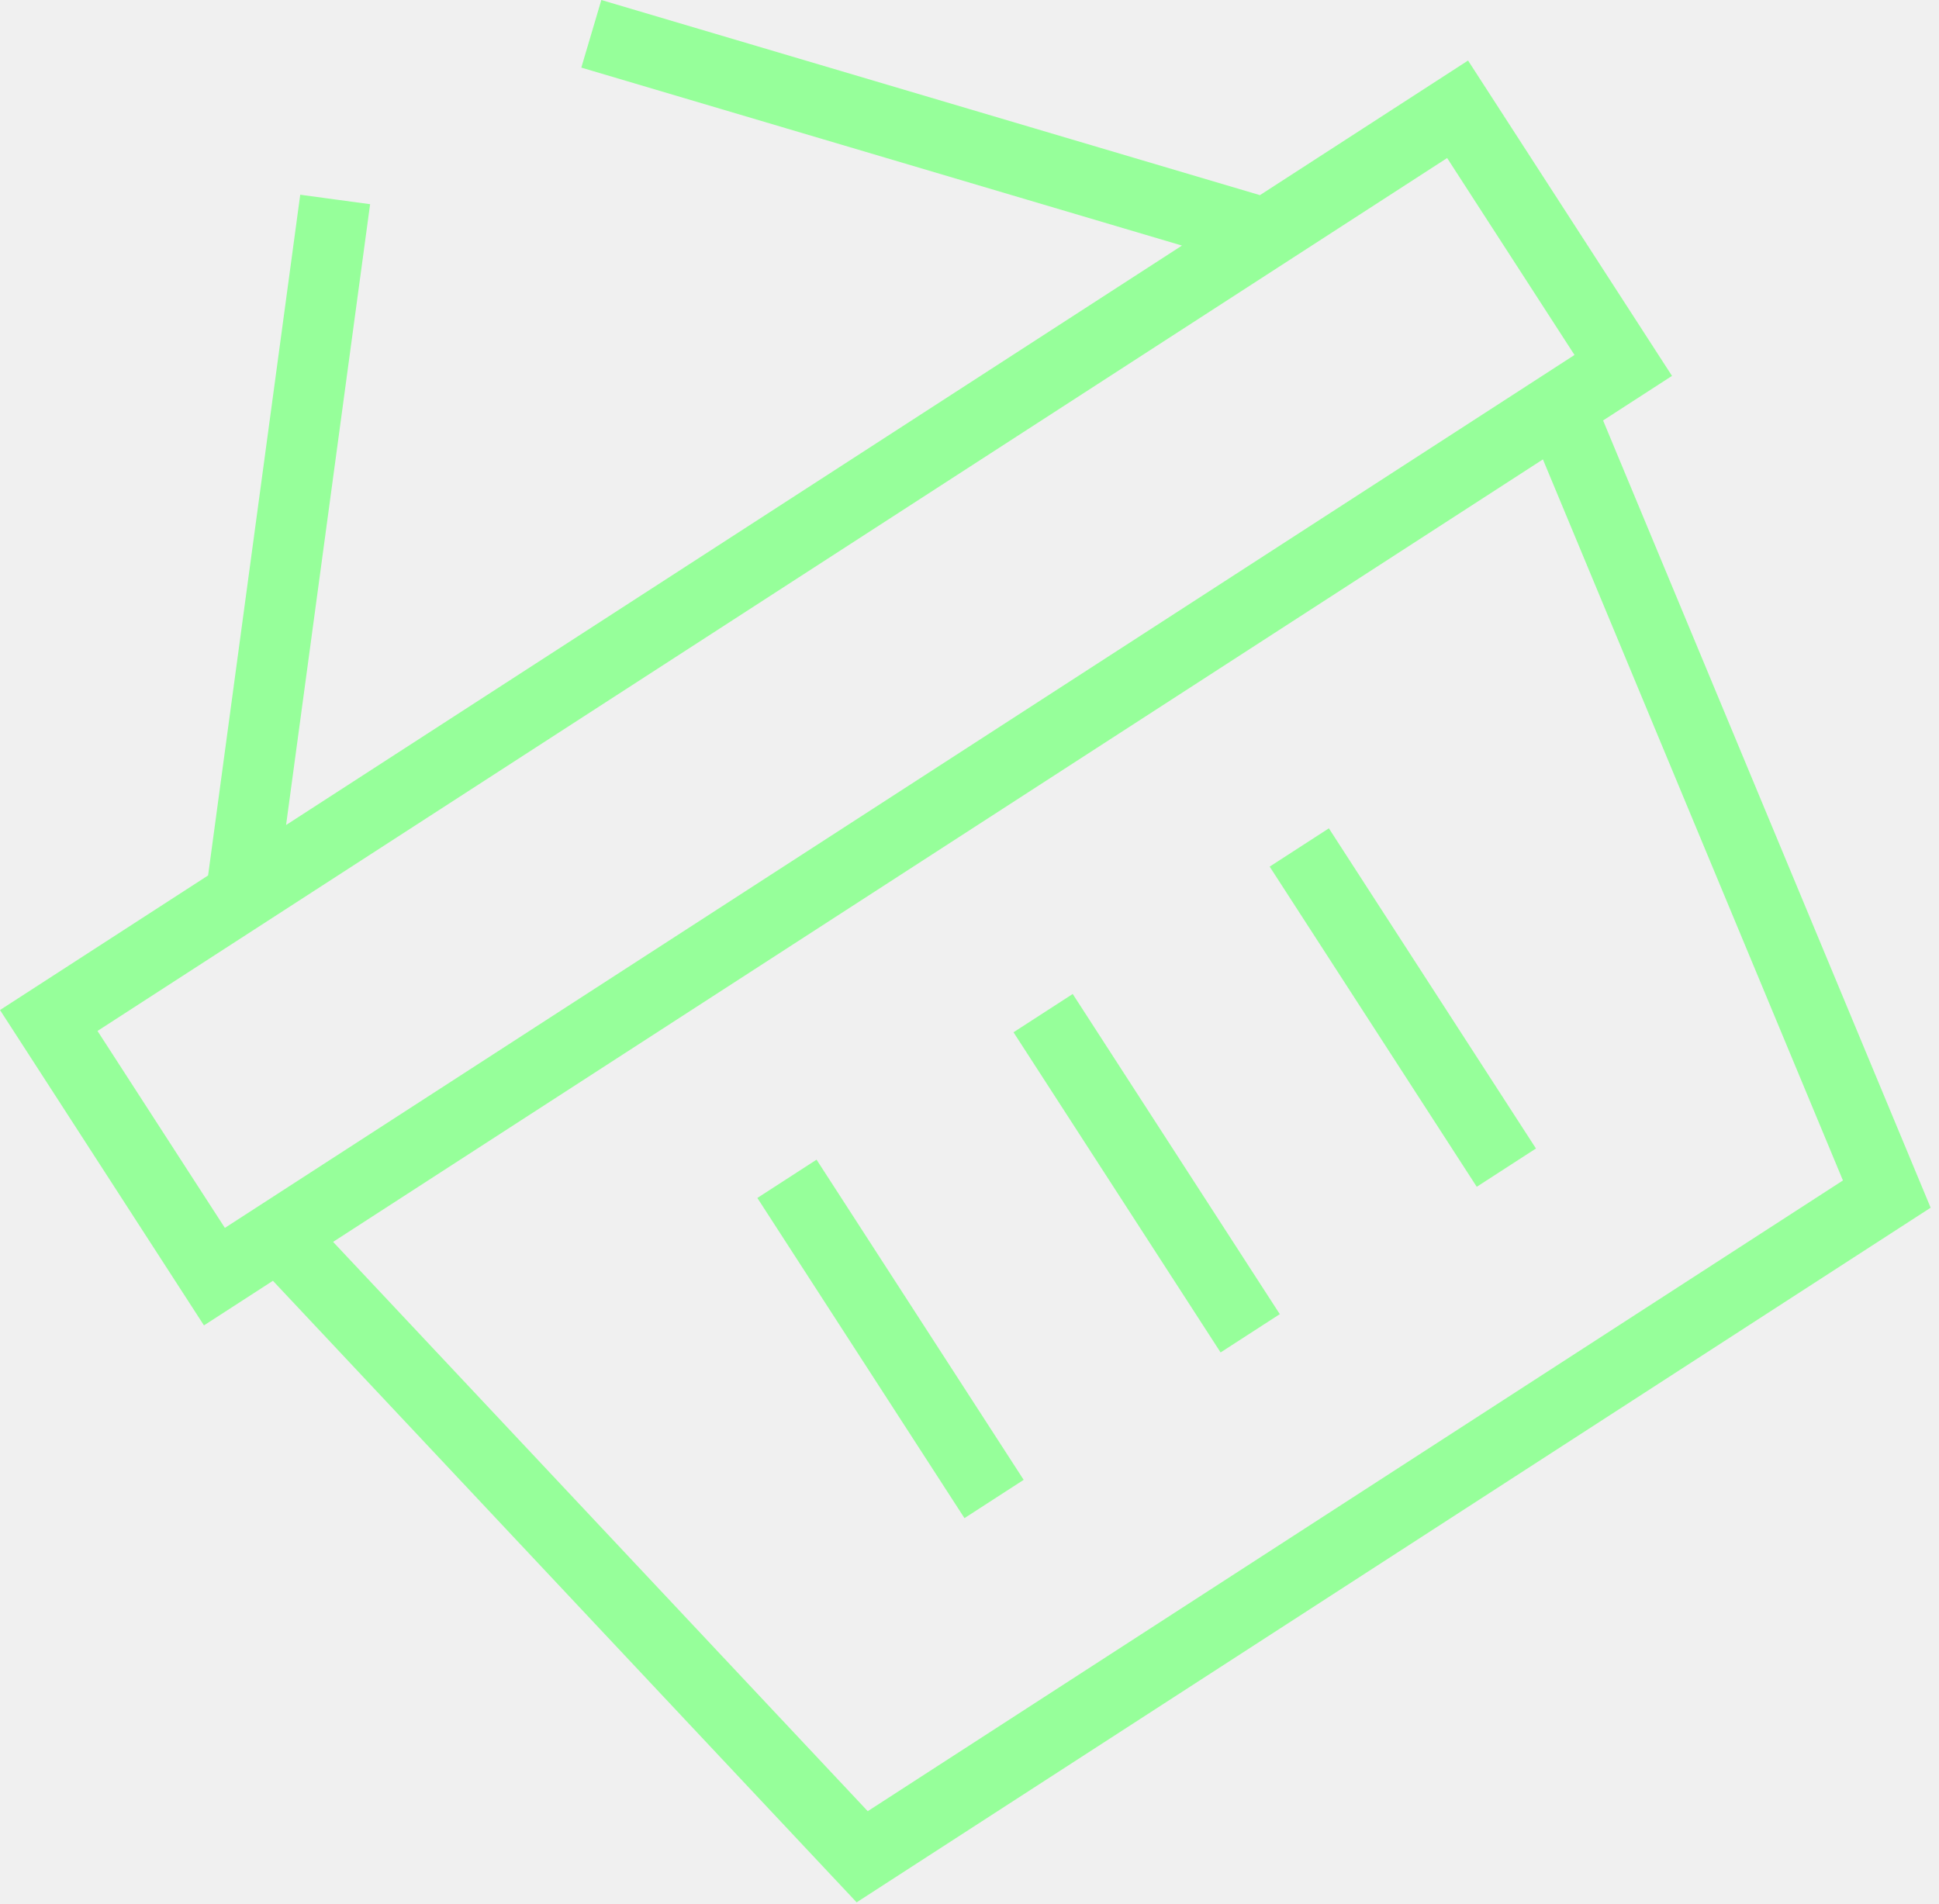
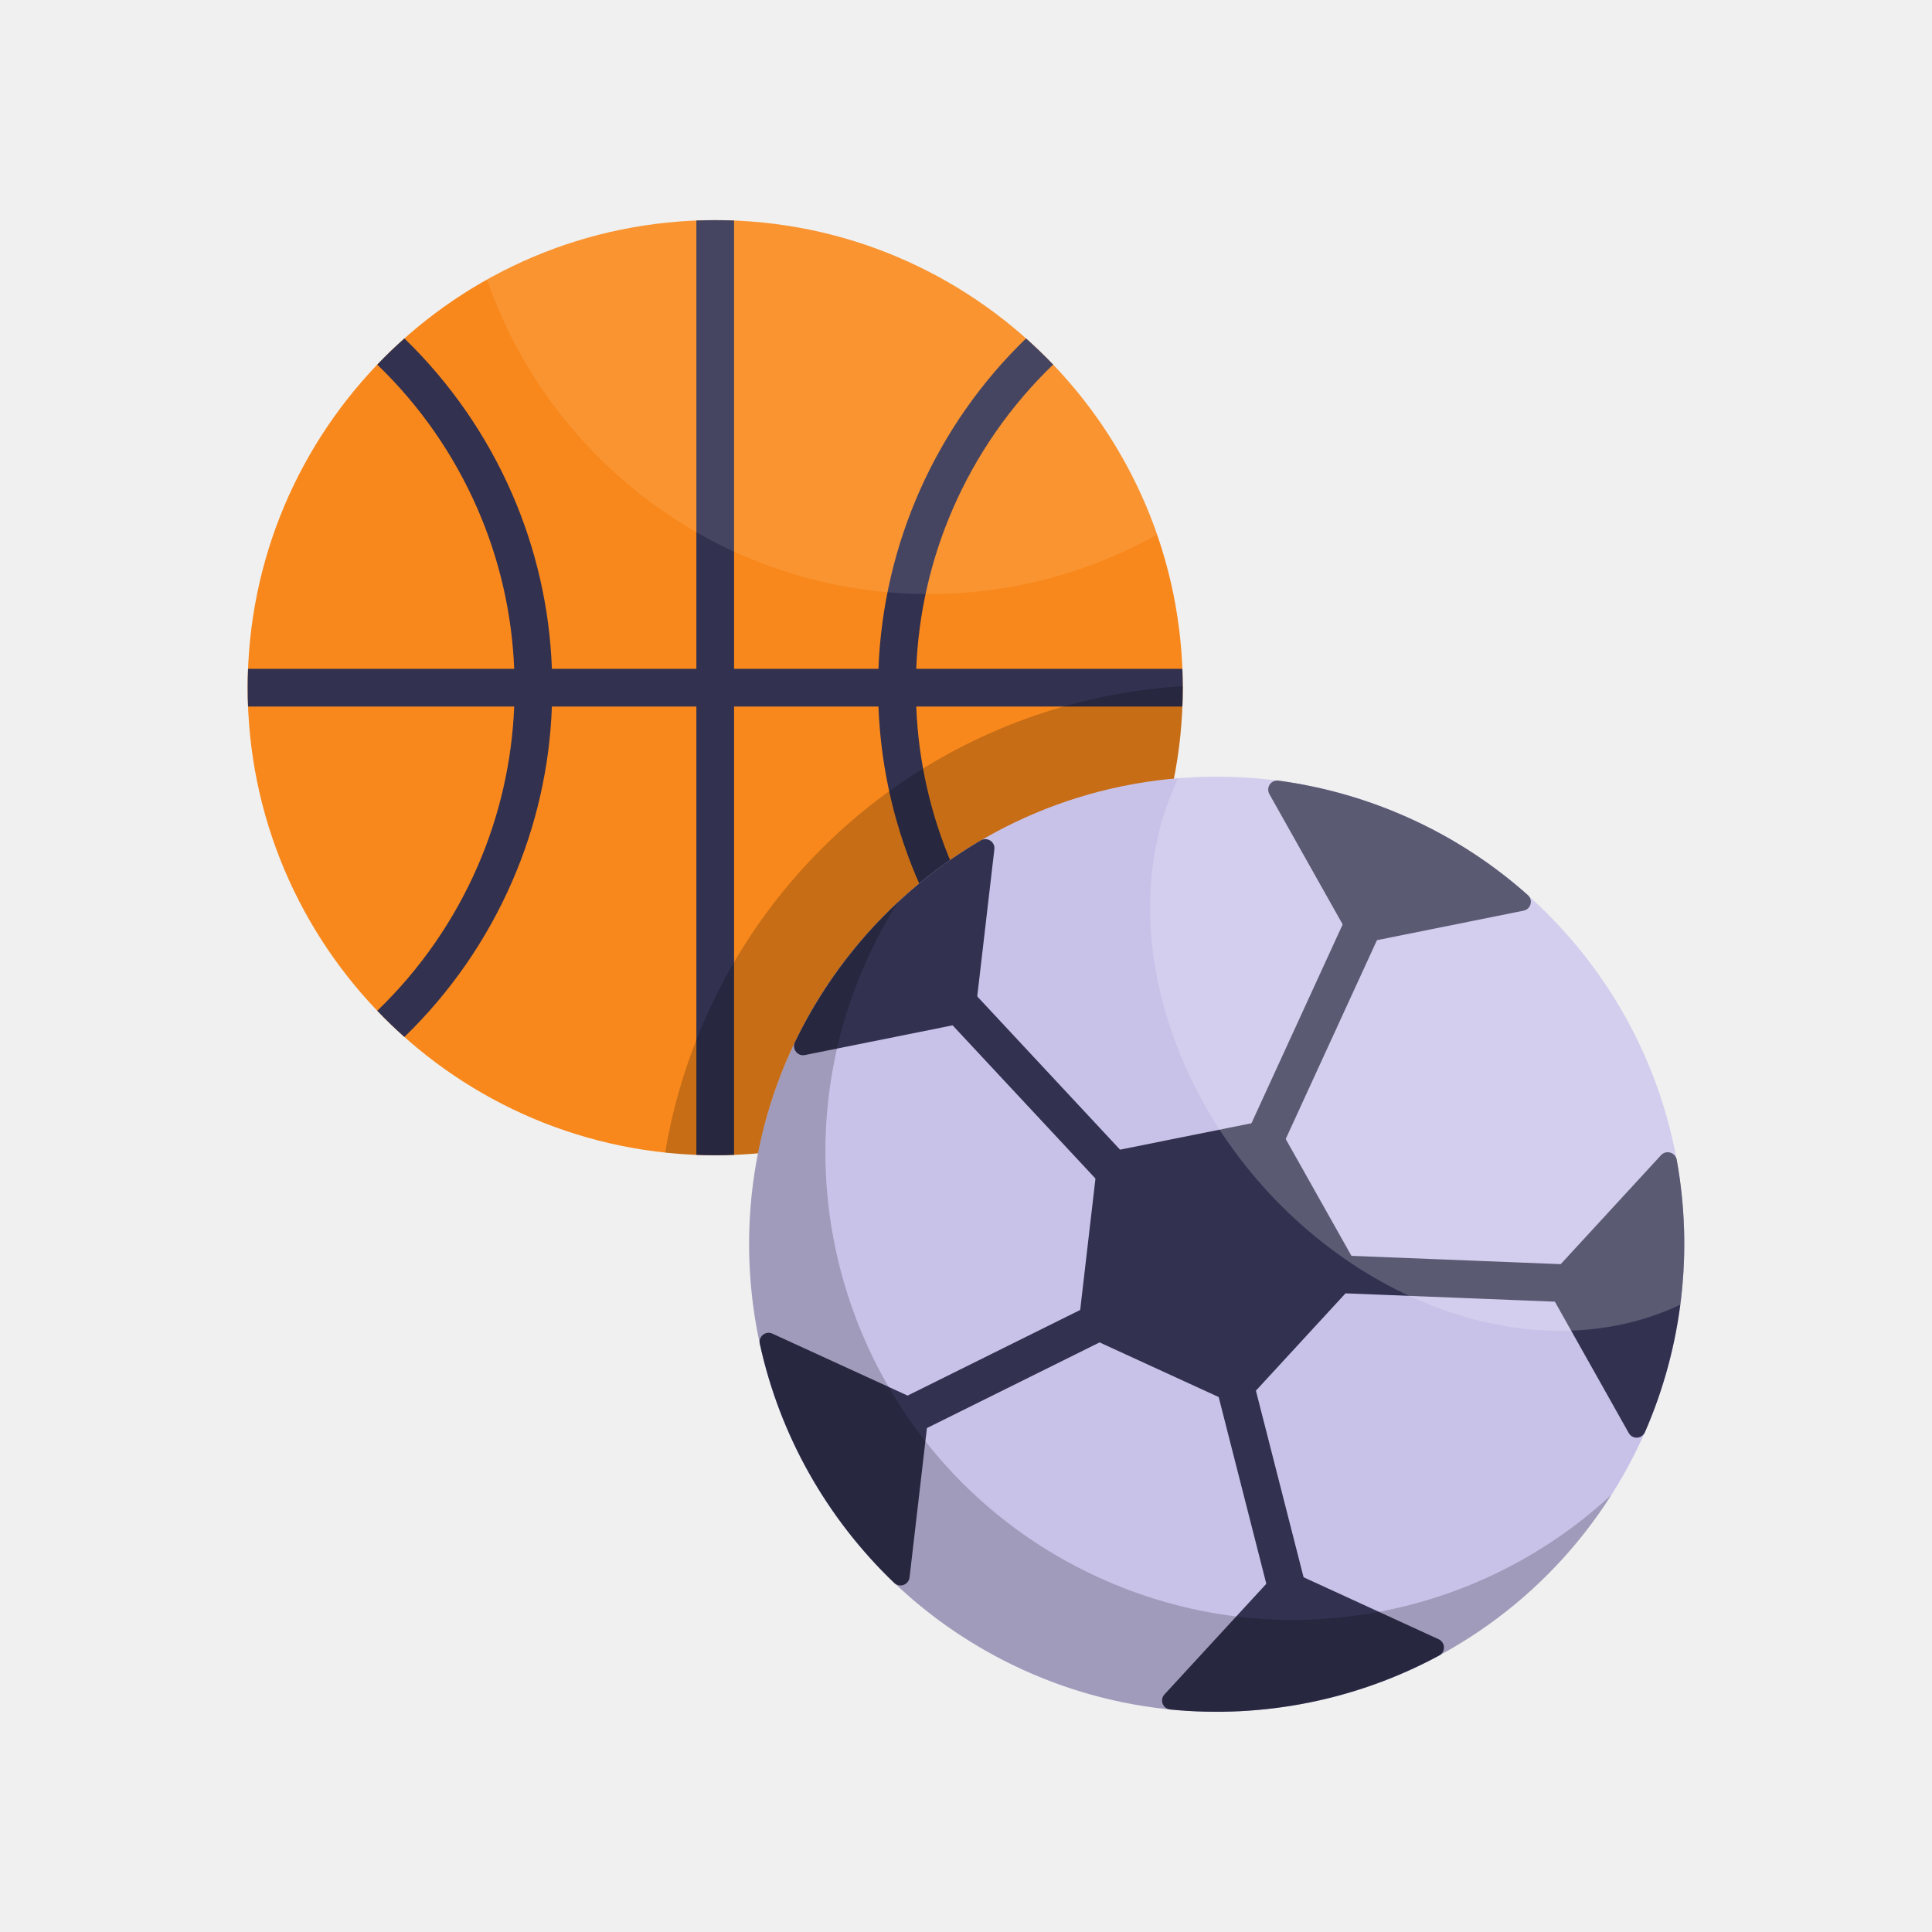
- <svg xmlns="http://www.w3.org/2000/svg" width="55" height="54" viewBox="0 0 55 54" fill="none">
-   <path d="M35.895 6.625L16.773 0.959M6.832 25.423L9.507 5.658M22.322 33.439L28.197 42.521M36.854 24.04L42.728 33.122M29.588 28.739L35.462 37.821M7.899 35.039L44.228 11.541L53.519 33.872L24.456 52.67L7.899 35.039ZM1.383 28.948L41.345 3.1L46.044 10.366L6.082 36.214L1.383 28.948Z" stroke="#96FF9A" stroke-width="2" />
+ <svg xmlns="http://www.w3.org/2000/svg" width="800px" height="800px" viewBox="0 0 2050 2050" data-name="Layer 2" id="Layer_2">
+   <defs>
+     <style>.cls-1{fill:#f8881b;}.cls-2{fill:#323150;}.cls-3,.cls-5{opacity:0.2;}.cls-4{fill:#c8c2e9;}.cls-5,.cls-6{fill:#ffffff;}.cls-6{opacity:0.1;}</style>
+   </defs>
+   <circle class="cls-1" cx="758.9" cy="729.7" r="496.1" />
+   <path class="cls-2" d="M1010.8,540.4a475.9,475.9,0,0,1,106.4-153.3l.3-.2c-9.3-9.7-18.9-18.9-28.8-27.8A515,515,0,0,0,932.1,709.7H778.9V234c-6.7-.3-13.3-.4-20-.4s-13.4.1-20,.4V709.7H585.6a511.2,511.2,0,0,0-42-185.2A516.9,516.9,0,0,0,429.1,359.1c-10,8.9-19.6,18.1-28.8,27.8l.2.2A475.9,475.9,0,0,1,506.9,540.4a472.4,472.4,0,0,1,38.7,169.3H263.2c-.3,6.6-.4,13.3-.4,20s.1,13.4.4,20H545.6A472.4,472.4,0,0,1,506.9,919a477,477,0,0,1-106.4,153.3l-.2.2c9.2,9.6,18.8,18.9,28.8,27.8A516.9,516.9,0,0,0,543.6,934.9a511.2,511.2,0,0,0,42-185.2H738.9v475.7c6.6.3,13.3.4,20,.4s13.3-.1,20-.4V749.7H932.1a515,515,0,0,0,156.6,350.6c9.9-8.9,19.5-18.2,28.8-27.8l-.3-.2A477,477,0,0,1,1010.8,919a472.2,472.2,0,0,1-38.6-169.3h282.4c.2-6.6.4-13.3.4-20s-.2-13.4-.4-20H972.2A472.2,472.2,0,0,1,1010.8,540.4Z" />
+   <path class="cls-3" d="M751.9,1072.9A595,595,0,0,0,705.8,1223a515.6,515.6,0,0,0,53.1,2.8c273.9,0,496.1-222.1,496.1-496.1v-1.6a593.2,593.2,0,0,0-503.1,344.8Z" />
+   <circle class="cls-4" cx="1291" cy="1320.2" r="496.1" />
+   <polygon class="cls-2" points="1352.1 1187 1165.4 1224.5 1143.4 1413.7 1316.5 1493.1 1445.5 1353 1352.1 1187" />
+   <path class="cls-2" d="M1348.2,831.3h0a9.7,9.7,0,0,0-1.3,11.3l86.5,153.8a9.7,9.7,0,0,0,10.3,4.7l172.9-34.8a9.6,9.6,0,0,0,7.7-8.3h0a9.3,9.3,0,0,0-3.1-8.2,493.3,493.3,0,0,0-123.3-80.5,498.7,498.7,0,0,0-141.4-41A9.6,9.6,0,0,0,1348.2,831.3Z" />
+   <path class="cls-2" d="M1335.8,1242.6a21.2,21.2,0,0,1-8.4-1.8,20,20,0,0,1-9.8-26.5l122.7-267.5a20,20,0,0,1,36.4,16.7L1354,1230.9A20,20,0,0,1,1335.8,1242.6Z" />
+   <path class="cls-2" d="M843.8,1114.8h0a9.5,9.5,0,0,0,10.2,4.7l173-34.8a9.6,9.6,0,0,0,7.7-8.3l20.4-175.2a9.5,9.5,0,0,0-5.5-9.9h0a9.6,9.6,0,0,0-8.9.4,499.6,499.6,0,0,0-197.3,214.2A9.7,9.7,0,0,0,843.8,1114.8Z" />
+   <path class="cls-2" d="M1202.2,1284a19.7,19.7,0,0,1-14.6-6.4l-187.4-201a20,20,0,0,1,29.3-27.3l187.4,201.1a20,20,0,0,1-14.7,33.6Z" />
+   <path class="cls-2" d="M957.4,1682.1h0a9.7,9.7,0,0,0,7.7-8.3l20.4-175.3a9.7,9.7,0,0,0-5.5-9.9l-160.4-73.5a9.5,9.5,0,0,0-11.1,2.2h0a9.5,9.5,0,0,0-2.3,8.5,495.1,495.1,0,0,0,52.4,137.6,503,503,0,0,0,90.3,116.3A9.8,9.8,0,0,0,957.4,1682.1Z" />
+   <path class="cls-2" d="M895.8,1556.5a20,20,0,0,1-8.9-37.9l337.2-167.3a20,20,0,0,1,17.8,35.8L904.7,1554.4A20.4,20.4,0,0,1,895.8,1556.5Z" />
+   <path class="cls-2" d="M1532.1,1749.3h0a9.6,9.6,0,0,0-5.5-9.9l-160.4-73.6a9.7,9.7,0,0,0-11.1,2.3l-119.5,129.8a9.4,9.4,0,0,0-1.3,11.2h0a9.4,9.4,0,0,0,7.3,4.8,497.9,497.9,0,0,0,285.6-57.3A9.5,9.5,0,0,0,1532.1,1749.3Z" />
+   <path class="cls-2" d="M1367.2,1711.8a20.1,20.1,0,0,1-19.4-15l-58.2-228.2a20,20,0,0,1,38.7-9.9l58.3,228.2a20,20,0,0,1-14.4,24.3A22,22,0,0,1,1367.2,1711.8Z" />
+   <path class="cls-2" d="M1773.6,1223.5h0a9.5,9.5,0,0,0-11.1,2.2L1643,1355.5a9.5,9.5,0,0,0-1.3,11.2l86.5,153.8a9.6,9.6,0,0,0,10.3,4.8h0a10,10,0,0,0,6.9-5.6,499.3,499.3,0,0,0,33.7-289.2A9.6,9.6,0,0,0,1773.6,1223.5Z" />
+   <path class="cls-2" d="M1686.5,1382.6h-.8L1359,1369.6a20,20,0,0,1,1.6-40l326.7,13a20,20,0,0,1-.8,40Z" />
+   <path class="cls-3" d="M1165.1,1673.5c-249-114.2-358.3-408.7-244-657.8A503.2,503.2,0,0,1,953,956.9a494.6,494.6,0,0,0-112.9,156.4c-114.2,249-5,543.5,244,657.8,228.5,104.8,495.2,21.5,625.9-185.2C1567.3,1718.6,1353.2,1759.8,1165.1,1673.5Z" />
+   <path class="cls-5" d="M1497.9,869.3a492.9,492.9,0,0,0-247.7-43.6c-37.5,78.4-41.3,179.1-2.2,282.2,76,200.7,285.5,334.3,468,298.4a281,281,0,0,0,67.1-22C1810.5,1174.4,1700.4,962.2,1497.9,869.3Z" />
+   <path class="cls-6" d="M516.7,296.6C584,490.8,768.5,630.3,985.6,630.3a494,494,0,0,0,242.1-63C1160.5,373,976,233.6,758.9,233.6A494.1,494.1,0,0,0,516.7,296.6Z" />
</svg>
